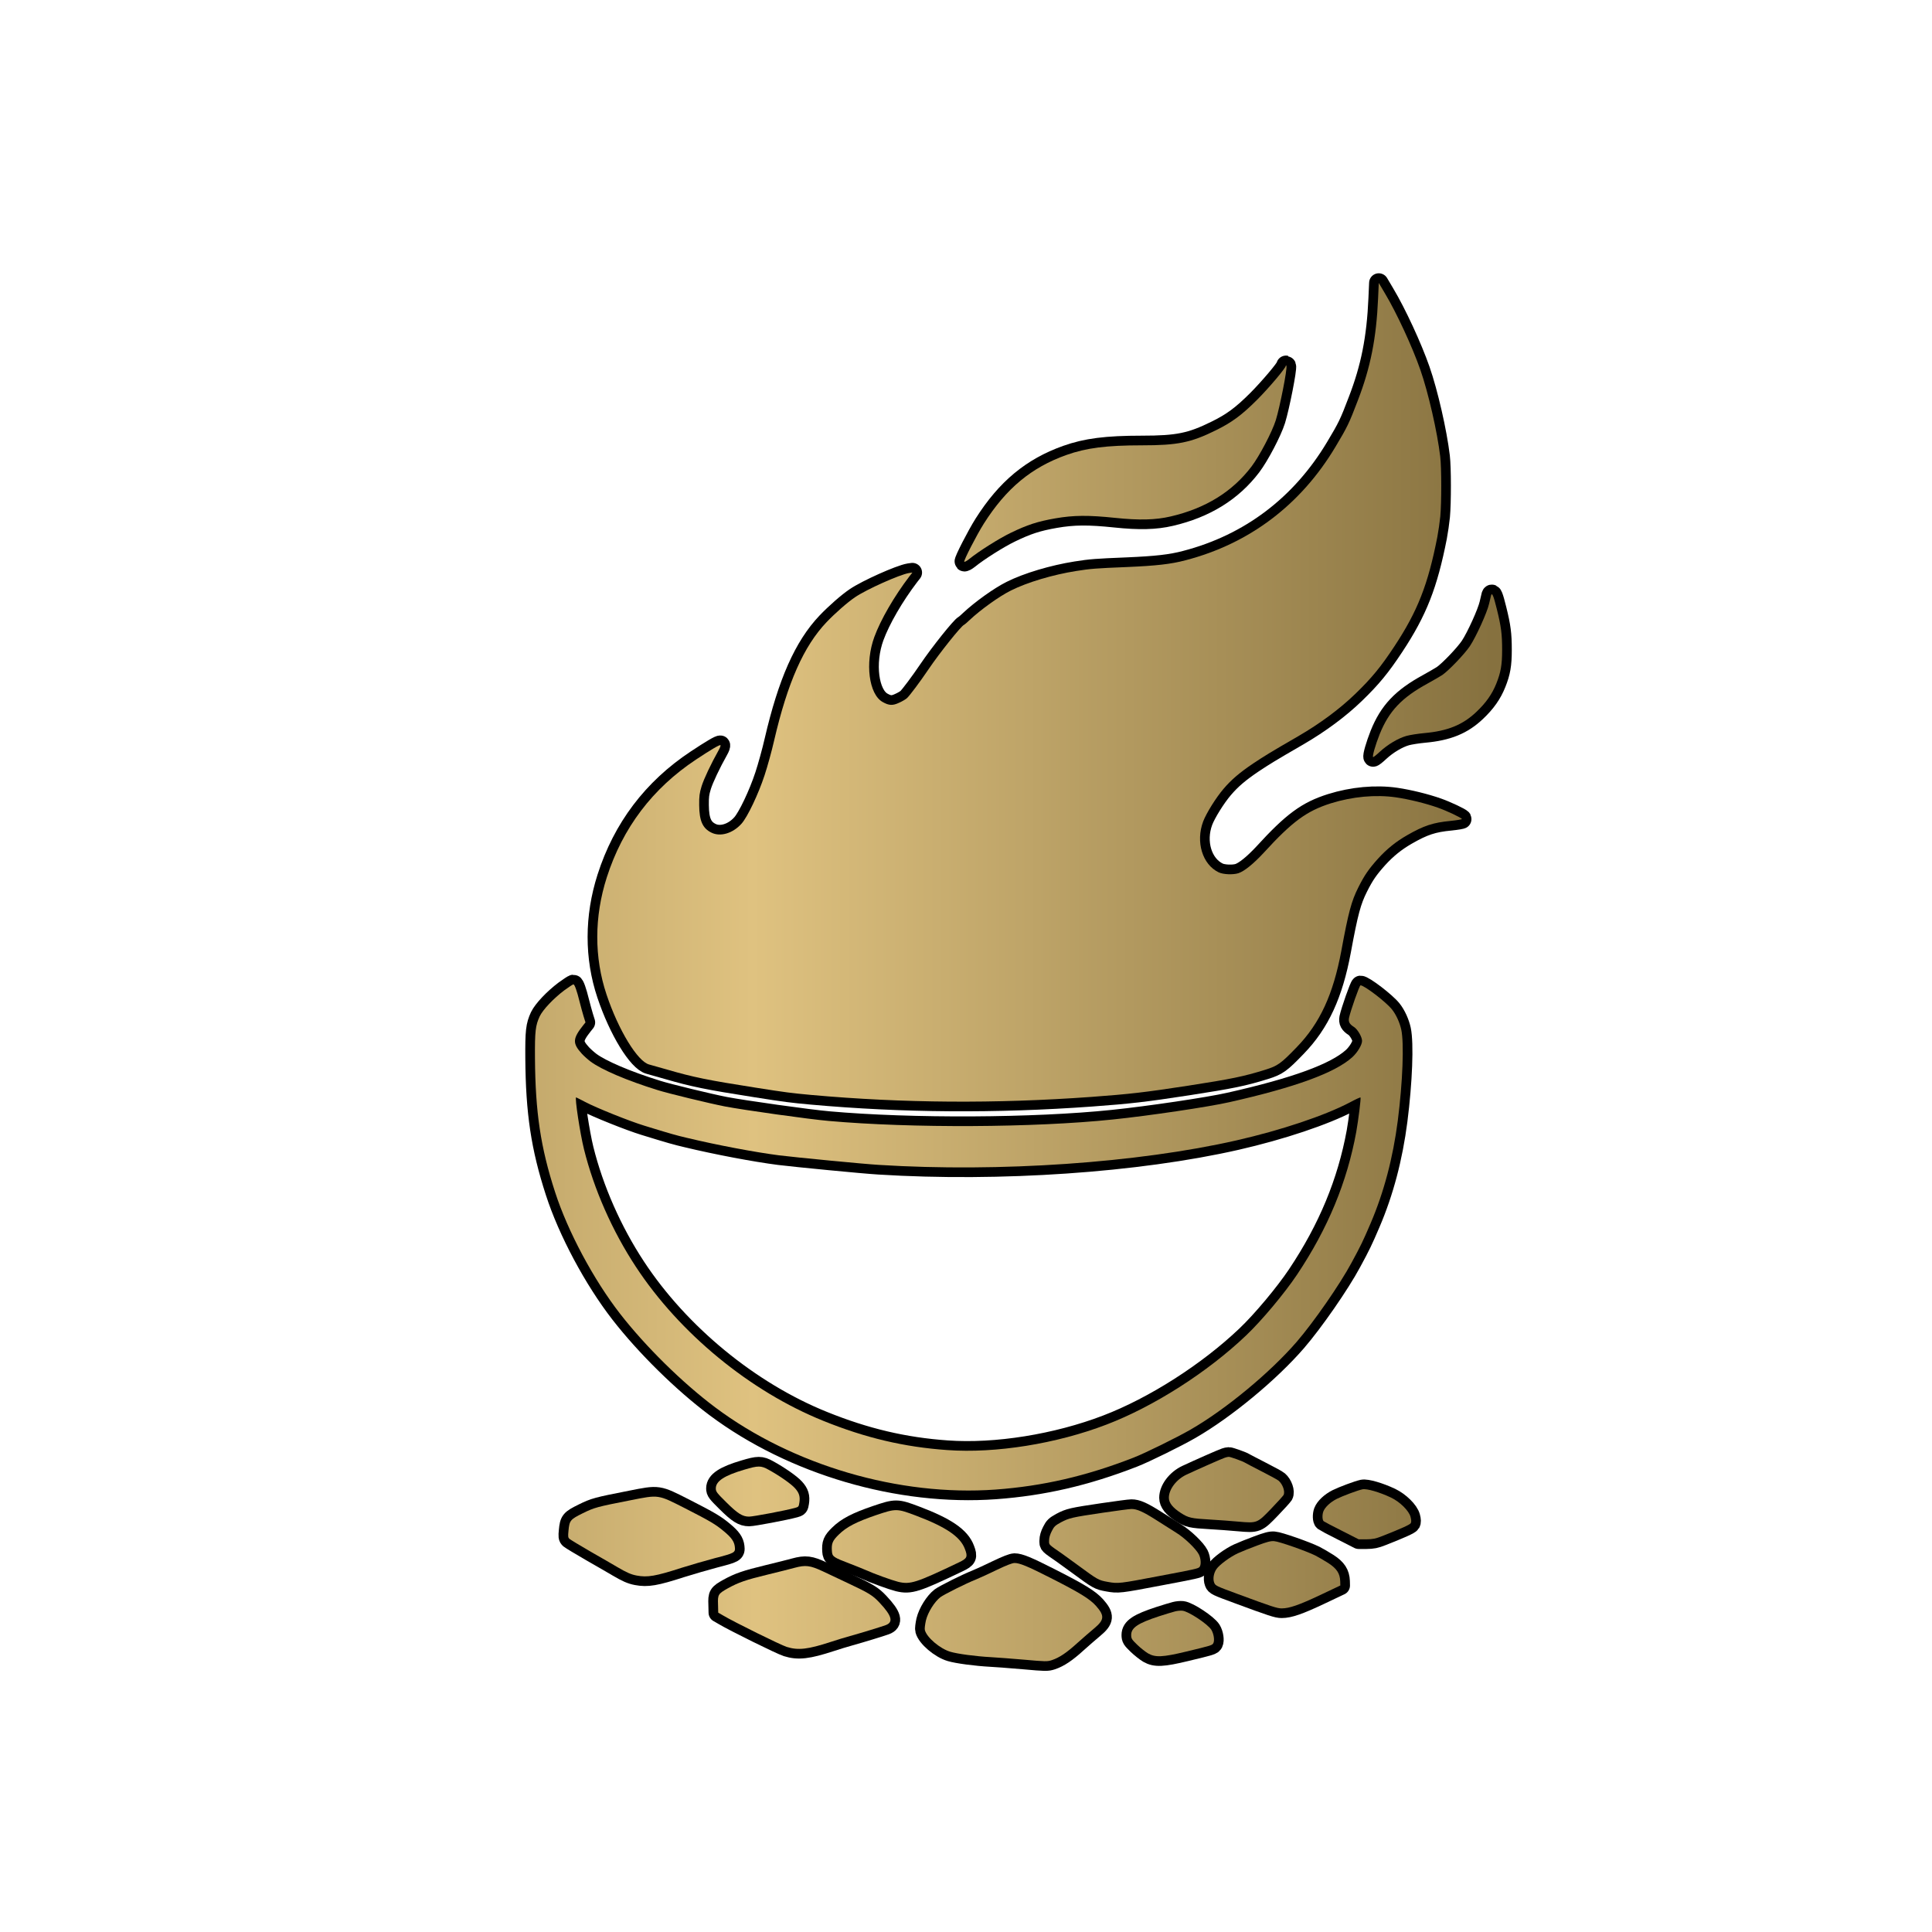
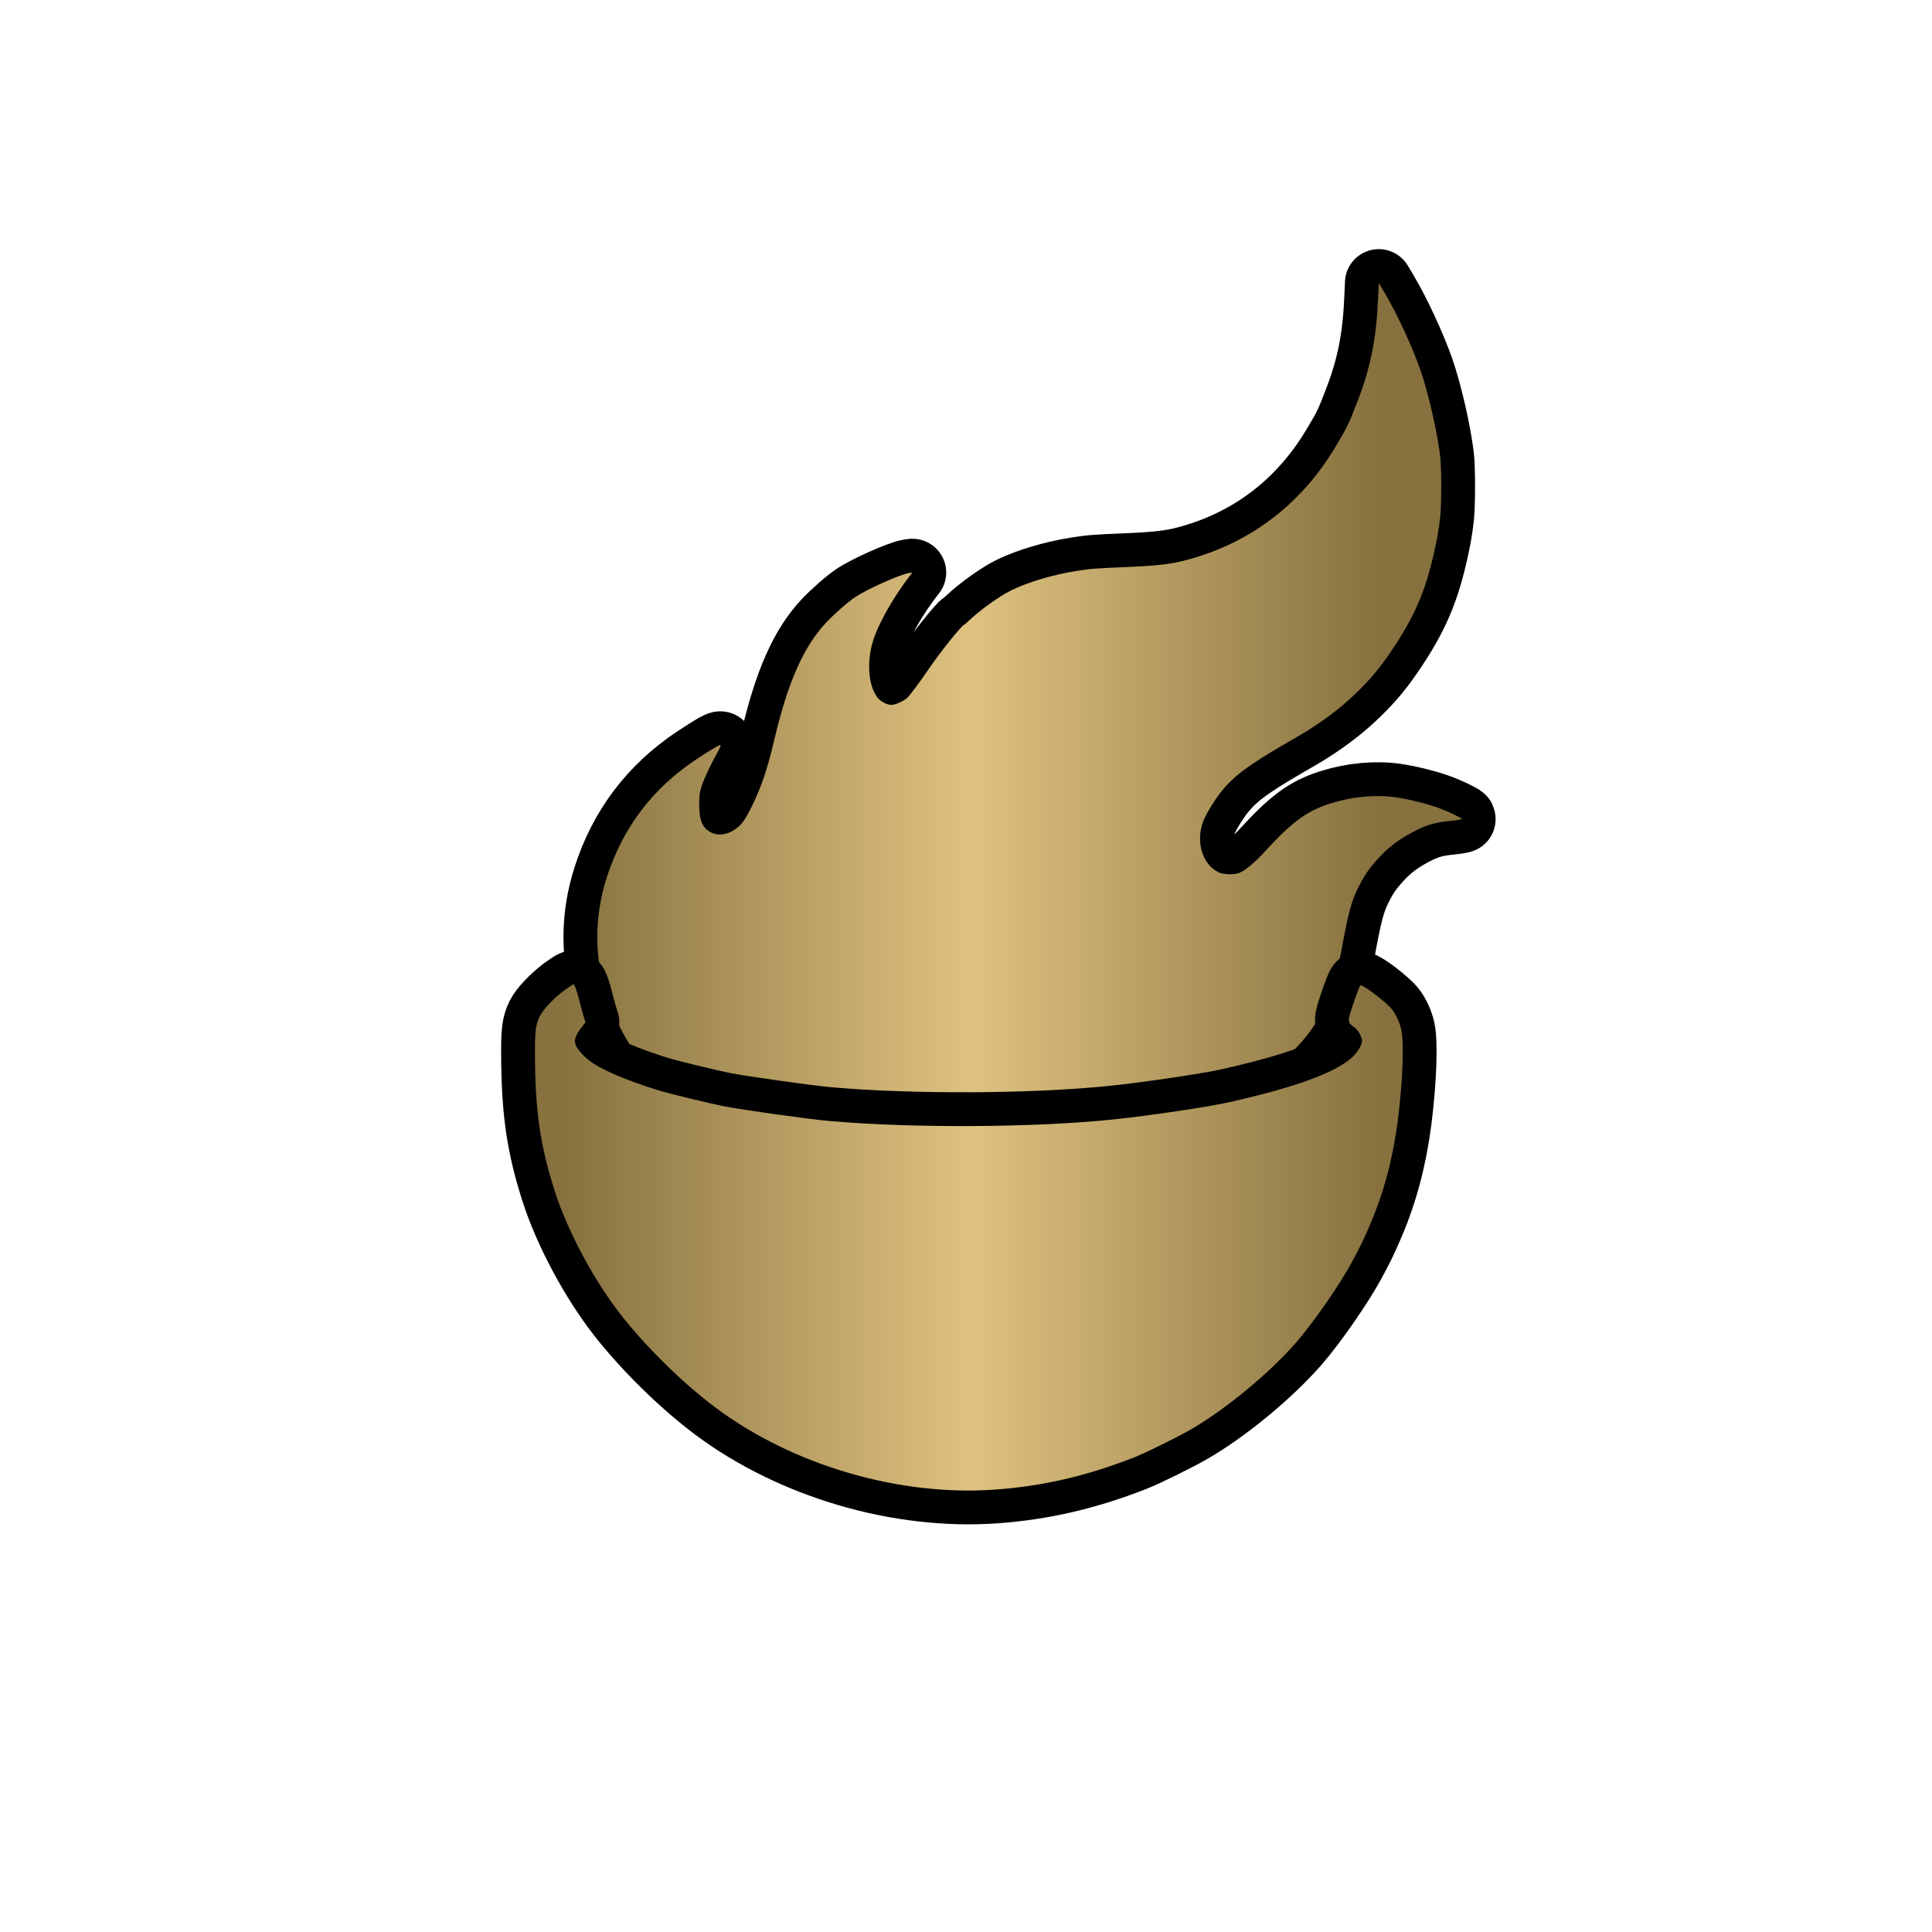
<svg xmlns="http://www.w3.org/2000/svg" width="512" height="512" viewBox="0 0 2000 2000">
  <defs>
-     <linearGradient id="grad" x1="0" y1="0" x2="1" y2="0" gradientUnits="userSpaceOnUse" gradientTransform="matrix(15215,0,0,15215,221,7878.5)">
+     <linearGradient id="grad" x1="0" y1="0" x2="1" y2="0" gradientUnits="userSpaceOnUse" gradientTransform="matrix(8426,0,0,8426,5840,13330)">
      <stop offset="0" stop-color="rgb(134,113,63)" />
      <stop offset="0.5" stop-color="rgb(223,194,128)" />
      <stop offset="1" stop-color="rgb(134,113,63)" />
    </linearGradient>
  </defs>
-   <g transform="translate(0,2000) scale(0.1,-0.1)" fill="url(#grad)" stroke="#000000" stroke-width="200" paint-order="stroke fill" stroke-linejoin="round">
+   <g transform="translate(0,2000) scale(0.1,-0.1)" fill="url(#grad)" stroke="#000000" stroke-width="700" paint-order="stroke fill" stroke-linejoin="round">
    <path d="M14266 16913 c-18 -414 -78 -717 -210 -1059 -90 -237 -110 -277 -231 -479 -358 -600 -891 -1003 -1553 -1175 -150 -40 -305 -57 -607 -70 -320 -13 -374 -17 -525 -41 -240 -38 -506 -117 -675 -202 -121 -60 -313 -198 -428 -306 -27 -26 -52 -47 -57 -49 -29 -10 -258 -297 -369 -462 -88 -130 -193 -270 -222 -297 -13 -12 -50 -34 -82 -48 -66 -31 -105 -29 -170 8 -143 80 -184 405 -86 673 65 178 206 422 365 630 l29 37 -35 -5 c-97 -16 -439 -169 -558 -250 -79 -53 -206 -165 -295 -258 -237 -249 -404 -626 -543 -1225 -25 -110 -70 -272 -99 -360 -64 -195 -177 -433 -239 -502 -90 -100 -218 -138 -310 -93 -92 44 -127 122 -128 285 -1 92 3 124 25 196 23 75 96 230 178 376 13 23 21 45 17 49 -7 7 -98 -46 -253 -149 -451 -299 -760 -708 -924 -1221 -130 -406 -131 -827 -2 -1212 123 -368 322 -694 442 -724 19 -5 104 -29 191 -54 261 -76 415 -108 908 -185 316 -50 374 -57 580 -76 947 -85 1905 -92 2900 -20 393 29 545 46 1000 116 450 70 569 94 798 165 130 41 161 63 327 235 239 247 376 545 460 994 74 402 105 517 176 658 64 128 108 191 205 299 90 99 184 175 299 241 174 100 271 132 452 149 67 7 119 16 117 20 -10 15 -158 85 -249 117 -124 44 -298 87 -435 107 -208 30 -450 8 -673 -62 -250 -79 -399 -188 -695 -512 -105 -113 -199 -190 -261 -211 -55 -18 -159 -14 -206 9 -168 81 -239 315 -160 526 32 85 133 247 211 338 81 95 165 167 309 264 113 75 172 112 468 283 222 129 428 282 585 434 171 165 266 281 406 493 241 365 348 638 445 1132 11 58 25 154 31 214 13 142 13 506 -1 621 -30 253 -123 660 -205 895 -82 236 -245 589 -367 793 l-64 108 -7 -158z" />
-     <path d="M13311 16214 c-2 -25 -171 -225 -295 -350 -162 -162 -264 -237 -431 -319 -257 -127 -395 -155 -763 -155 -370 0 -578 -27 -783 -100 -362 -129 -623 -346 -854 -710 -76 -120 -212 -386 -203 -395 4 -4 26 8 50 27 101 82 312 215 433 273 169 82 276 117 460 149 189 33 343 34 620 5 248 -26 417 -22 575 15 360 84 637 255 836 517 83 110 212 356 251 479 42 136 121 535 110 562 -4 9 -6 9 -6 2z" />
-     <path d="M15436 13839 c-2 -8 -12 -48 -21 -89 -21 -92 -134 -341 -199 -439 -55 -82 -219 -253 -286 -299 -26 -16 -93 -56 -150 -87 -270 -147 -402 -287 -498 -526 -44 -111 -77 -227 -68 -236 3 -3 35 22 70 55 81 75 190 140 276 164 36 10 119 23 185 29 242 22 397 85 539 220 99 94 162 183 206 293 46 115 60 193 60 348 0 164 -10 242 -55 423 -33 134 -49 174 -59 144z" />
-     <path d="M5840 9747 c-109 -82 -220 -199 -253 -268 -44 -95 -51 -153 -49 -434 4 -559 58 -923 208 -1385 131 -406 398 -906 673 -1260 263 -338 644 -714 986 -970 801 -599 1903 -922 2900 -850 491 36 937 139 1428 330 119 46 450 209 592 291 363 209 822 589 1098 908 177 205 449 597 569 821 97 179 117 221 196 405 139 325 232 678 282 1065 51 401 66 799 36 941 -16 73 -53 155 -96 209 -61 77 -287 250 -326 250 -11 0 -104 -265 -119 -337 -8 -41 5 -65 51 -94 37 -23 84 -103 84 -144 0 -42 -48 -121 -102 -170 -179 -161 -589 -311 -1273 -465 -216 -49 -837 -141 -1206 -179 -814 -85 -2084 -91 -2939 -15 -200 17 -881 113 -1075 150 -159 31 -589 135 -699 170 -316 98 -577 210 -690 293 -28 21 -70 58 -93 83 -99 109 -96 156 17 298 l21 26 -20 64 c-11 36 -29 103 -41 150 -28 114 -52 180 -64 180 -6 0 -49 -29 -96 -63z m221 -1156 c116 -61 455 -197 609 -244 273 -84 322 -98 441 -126 313 -75 700 -148 954 -181 170 -21 878 -90 1035 -99 1248 -78 2678 21 3701 254 464 106 911 256 1171 392 59 32 109 55 112 52 6 -6 -22 -231 -44 -356 -95 -519 -293 -999 -613 -1478 -130 -194 -365 -475 -528 -630 -399 -380 -955 -735 -1444 -922 -519 -199 -1149 -300 -1649 -264 -445 31 -847 126 -1282 302 -760 306 -1489 906 -1942 1596 -244 371 -434 802 -537 1218 -40 161 -97 535 -81 535 2 0 45 -22 97 -49z" />
-     <path d="M12680 4910 c-24 -7 -284 -122 -397 -175 -105 -49 -183 -152 -183 -240 0 -52 40 -103 124 -157 79 -51 108 -57 299 -68 89 -5 223 -15 299 -22 191 -17 193 -16 337 134 64 66 121 130 128 141 19 35 -8 112 -51 149 -11 10 -93 54 -181 99 -88 45 -164 85 -170 89 -17 12 -150 60 -165 59 -8 0 -26 -4 -40 -9z" />
-     <path d="M7705 4786 c-208 -61 -295 -119 -295 -194 0 -33 10 -46 108 -143 119 -118 168 -149 237 -149 41 0 376 63 474 90 37 10 40 13 46 54 10 64 -2 103 -47 152 -41 45 -163 130 -273 190 -77 43 -106 43 -250 0z" />
-     <path d="M14105 4583 c-51 -11 -206 -69 -266 -99 -66 -33 -123 -86 -140 -131 -13 -35 -11 -89 4 -101 6 -5 91 -50 187 -98 l175 -89 80 0 c67 1 94 6 165 34 202 80 284 117 294 133 7 12 7 31 -2 65 -16 63 -110 156 -202 200 -118 56 -252 95 -295 86z" />
-     <path d="M6530 4470 c-353 -69 -377 -76 -497 -135 -129 -64 -138 -74 -148 -180 -6 -61 -5 -72 11 -86 11 -9 111 -70 224 -135 113 -64 234 -135 270 -156 95 -56 142 -77 201 -88 111 -21 195 -7 464 80 99 31 254 76 345 100 205 53 214 57 207 117 -6 55 -35 96 -112 160 -88 74 -145 107 -403 239 -284 144 -269 142 -562 84z" />
-     <path d="M11415 4340 c-318 -47 -347 -54 -432 -99 -59 -32 -72 -44 -95 -91 -18 -34 -28 -69 -28 -97 0 -47 -11 -36 139 -140 30 -21 99 -71 153 -111 215 -158 218 -160 317 -178 106 -19 117 -18 536 62 361 68 396 76 411 91 20 20 17 87 -5 131 -30 59 -149 173 -236 226 -44 27 -136 86 -205 130 -138 88 -202 116 -258 115 -20 0 -154 -18 -297 -39z" />
-     <path d="M9068 4315 c-202 -69 -305 -122 -384 -200 -67 -65 -78 -93 -72 -175 4 -54 16 -62 186 -127 64 -25 135 -53 157 -63 96 -43 276 -108 343 -125 125 -30 184 -11 628 201 86 41 94 58 63 138 -47 128 -196 229 -509 347 -196 74 -205 74 -412 4z" />
-     <path d="M13015 4001 c-71 -26 -160 -62 -197 -79 -82 -37 -195 -120 -226 -166 -28 -41 -38 -100 -23 -139 12 -32 21 -36 246 -119 352 -130 406 -148 453 -148 79 0 180 35 398 138 l209 99 -1 44 c-3 81 -36 131 -122 187 -42 27 -104 63 -137 80 -93 46 -375 145 -425 148 -35 3 -74 -7 -175 -45z" />
-     <path d="M10320 3749 c-80 -39 -176 -83 -215 -99 -106 -42 -331 -155 -370 -184 -61 -47 -130 -157 -150 -241 -9 -41 -15 -86 -11 -99 19 -76 156 -193 264 -225 74 -22 259 -47 422 -56 58 -3 212 -15 342 -26 222 -20 240 -20 286 -5 78 26 153 76 265 178 57 51 136 120 175 152 105 88 108 130 17 233 -65 72 -169 136 -475 291 -234 119 -315 152 -368 152 -25 -1 -84 -24 -182 -71z" />
-     <path d="M8225 3770 c-38 -11 -164 -42 -278 -70 -224 -54 -302 -81 -412 -142 -100 -56 -106 -65 -102 -167 l2 -85 50 -29 c116 -69 598 -307 660 -326 118 -37 219 -25 455 52 58 19 148 47 200 61 118 33 311 92 367 112 84 30 67 96 -62 233 -71 76 -110 100 -327 202 -106 50 -224 106 -263 124 -129 60 -176 66 -290 35z" />
-     <path d="M12165 3319 c-22 -5 -96 -28 -165 -50 -220 -72 -290 -119 -290 -194 0 -38 6 -47 63 -102 34 -33 85 -73 112 -89 75 -43 150 -40 395 19 266 64 268 65 281 88 14 28 4 96 -21 137 -36 59 -237 192 -300 198 -19 2 -53 -1 -75 -7z" />
+     <path d="M5840 9747 c-109 -82 -220 -199 -253 -268 -44 -95 -51 -153 -49 -434 4 -559 58 -923 208 -1385 131 -406 398 -906 673 -1260 263 -338 644 -714 986 -970 801 -599 1903 -922 2900 -850 491 36 937 139 1428 330 119 46 450 209 592 291 363 209 822 589 1098 908 177 205 449 597 569 821 97 179 117 221 196 405 139 325 232 678 282 1065 51 401 66 799 36 941 -16 73 -53 155 -96 209 -61 77 -287 250 -326 250 -11 0 -104 -265 -119 -337 -8 -41 5 -65 51 -94 37 -23 84 -103 84 -144 0 -42 -48 -121 -102 -170 -179 -161 -589 -311 -1273 -465 -216 -49 -837 -141 -1206 -179 -814 -85 -2084 -91 -2939 -15 -200 17 -881 113 -1075 150 -159 31 -589 135 -699 170 -316 98 -577 210 -690 293 -28 21 -70 58 -93 83 -99 109 -96 156 17 298 l21 26 -20 64 c-11 36 -29 103 -41 150 -28 114 -52 180 -64 180 -6 0 -49 -29 -96 -63z" />
  </g>
</svg>
